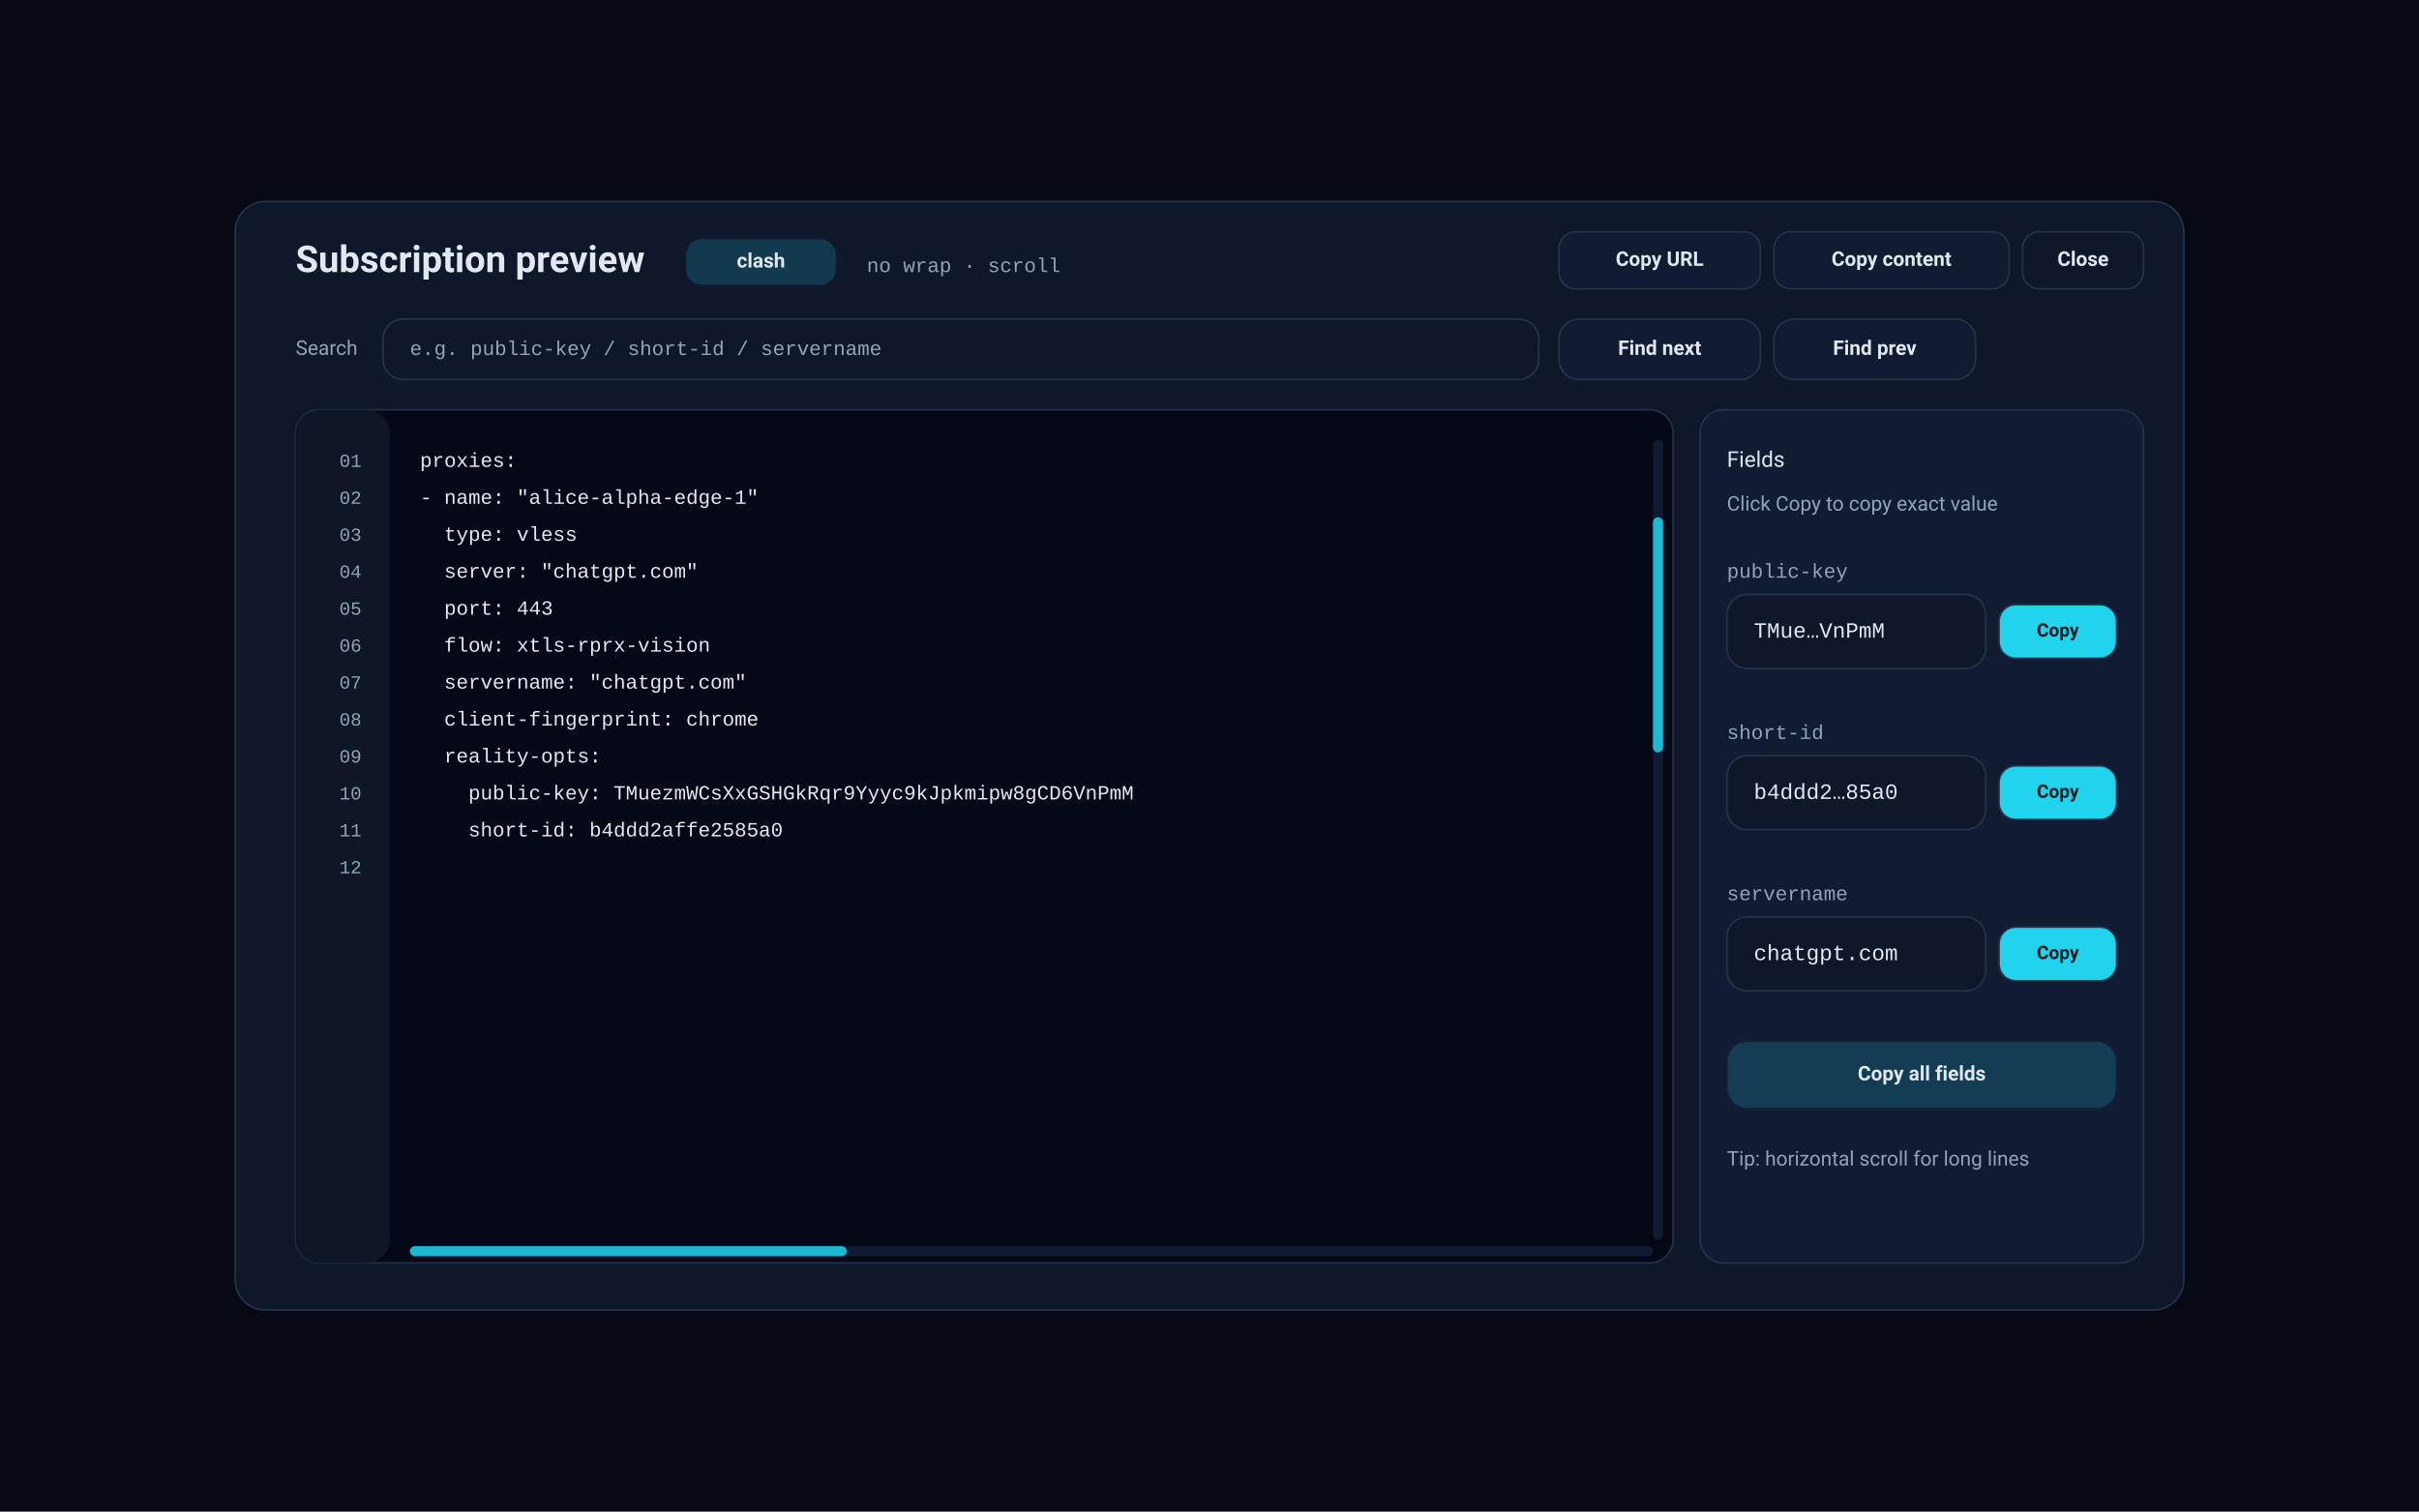
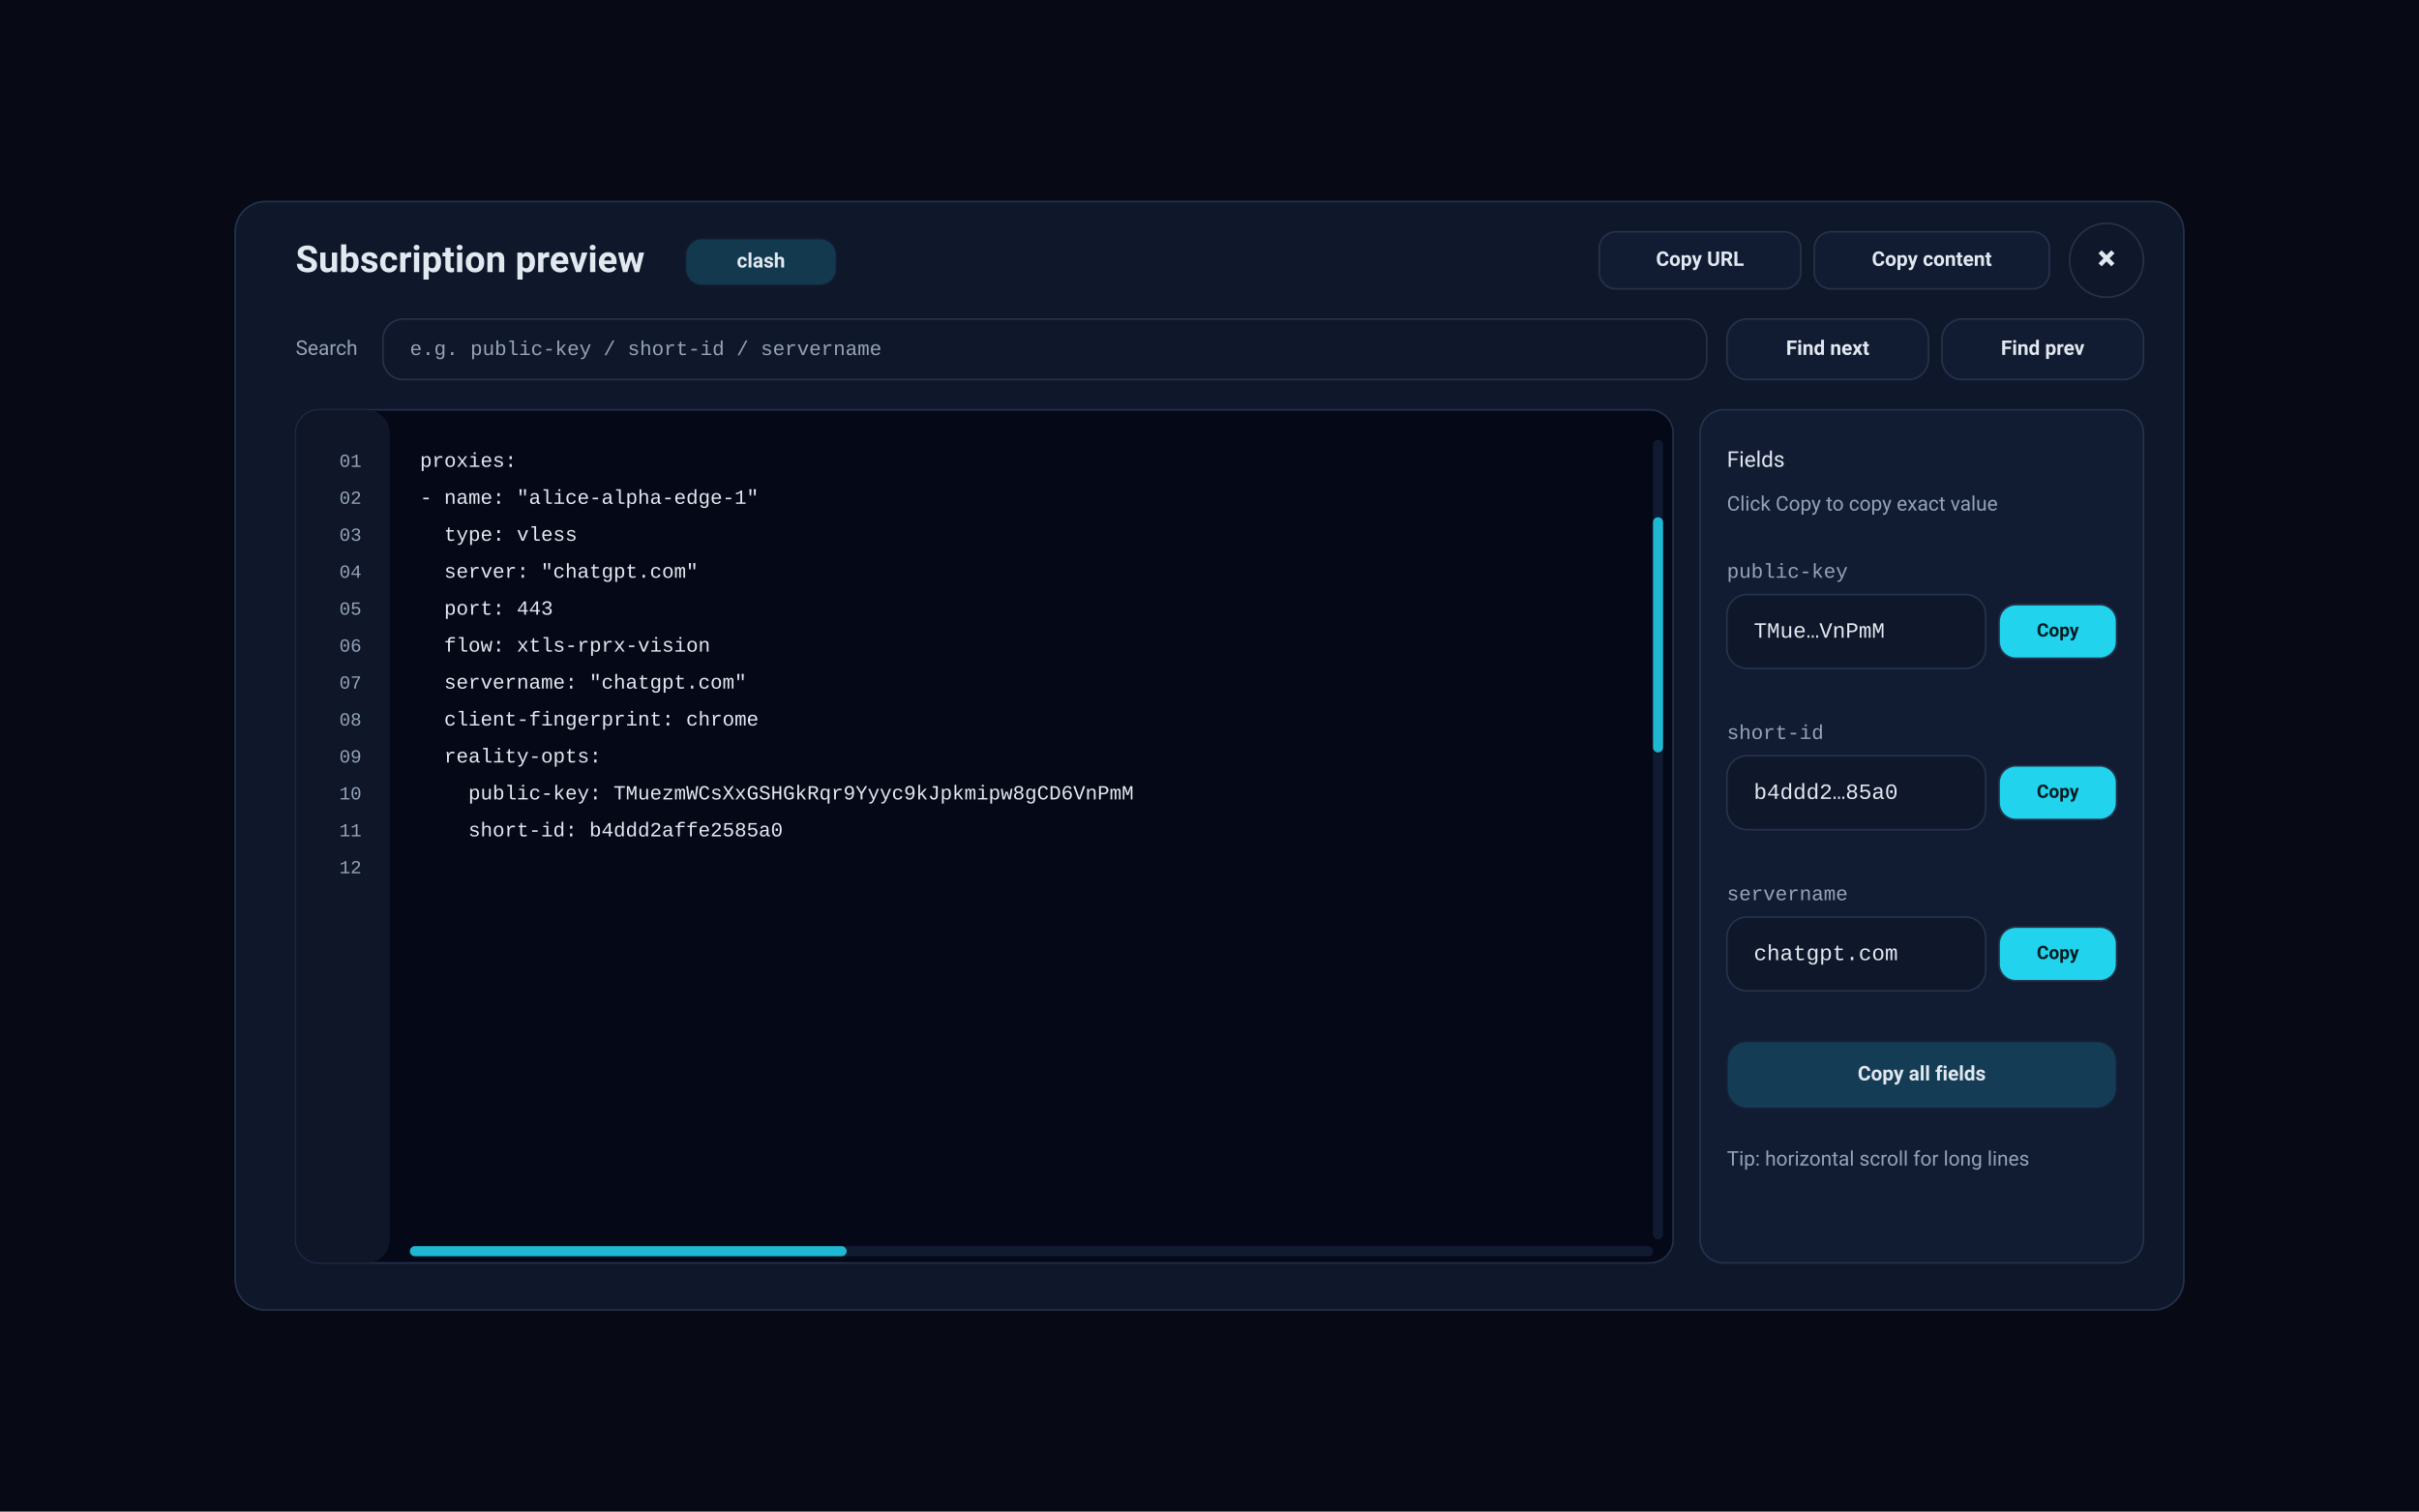
<svg xmlns="http://www.w3.org/2000/svg" width="1440" height="900" viewBox="0 0 1440 900">
  <defs>
    <style>
      .sans { font-family: ui-sans-serif, system-ui, -apple-system, "Segoe UI", Roboto, Helvetica, Arial; }
      .mono { font-family: ui-monospace, SFMono-Regular, Menlo, Monaco, Consolas, "Liberation Mono", "Courier New", monospace; }
      .t0 { font-size: 22px; font-weight: 750; fill: #e2e8f0; }
      .t1 { font-size: 14px; fill: #94a3b8; }
      .t2 { font-size: 12px; fill: #94a3b8; }
      .t3 { font-size: 13px; fill: #e2e8f0; }
      .btn { font-size: 12px; font-weight: 750; fill: #e2e8f0; }
+       .iconBtn { font-size: 20px; font-weight: 900; fill: #e2e8f0; }
      .stroke { stroke: #24324a; }

      .codeBg { fill: #050817; }
      .codeStroke { stroke: #22304a; }
      .codeText { font-size: 12px; fill: #e2e8f0; }
      .codeDim { font-size: 11px; fill: #94a3b8; }
      .pillText { font-size: 11px; font-weight: 750; fill: #031c22; }
    </style>
  </defs>
  <rect x="0" y="0" width="1440" height="900" fill="#0b1020" />
  <rect x="0" y="0" width="1440" height="900" fill="#000000" opacity="0.38" />
  <rect x="140" y="120" width="1160" height="660" rx="18" fill="#0f172a" class="stroke" stroke-width="1" />
  <text x="176" y="162" class="sans t0">Subscription preview</text>
  <rect x="408" y="142" width="90" height="28" rx="10" fill="#22d3ee" opacity="0.18" class="stroke" stroke-width="1" />
  <text x="453" y="156" class="sans btn" text-anchor="middle" dominant-baseline="middle">clash</text>
-   <text x="516" y="162" class="mono t2">no wrap · scroll</text>
-   <rect x="928" y="138" width="120" height="34" rx="10" fill="#111c33" class="stroke" stroke-width="1" />
-   <text x="988" y="155" class="sans btn" text-anchor="middle" dominant-baseline="middle">Copy URL</text>
-   <rect x="1056" y="138" width="140" height="34" rx="10" fill="#111c33" class="stroke" stroke-width="1" />
-   <text x="1126" y="155" class="sans btn" text-anchor="middle" dominant-baseline="middle">Copy content</text>
-   <rect x="1204" y="138" width="72" height="34" rx="10" fill="#0f172a" class="stroke" stroke-width="1" />
-   <text x="1240" y="155" class="sans btn" text-anchor="middle" dominant-baseline="middle">Close</text>
+   <rect x="952" y="138" width="120" height="34" rx="10" fill="#111c33" class="stroke" stroke-width="1" />
+   <text x="1012" y="155" class="sans btn" text-anchor="middle" dominant-baseline="middle">Copy URL</text>
+   <rect x="1080" y="138" width="140" height="34" rx="10" fill="#111c33" class="stroke" stroke-width="1" />
+   <text x="1150" y="155" class="sans btn" text-anchor="middle" dominant-baseline="middle">Copy content</text>
+   <rect x="1232" y="133" width="44" height="44" rx="22" fill="#0f172a" class="stroke" stroke-width="1" />
+   <text x="1254" y="155" class="sans iconBtn" text-anchor="middle" dominant-baseline="middle">×</text>
  <text x="176" y="208" class="sans t2" dominant-baseline="middle">Search</text>
-   <rect x="228" y="190" width="688" height="36" rx="12" fill="#0f172a" class="stroke" stroke-width="1" />
+   <rect x="228" y="190" width="788" height="36" rx="12" fill="#0f172a" class="stroke" stroke-width="1" />
  <text x="244" y="208" class="mono t2" dominant-baseline="middle">e.g. public-key / short-id / servername</text>
-   <rect x="928" y="190" width="120" height="36" rx="12" fill="#111c33" class="stroke" stroke-width="1" />
-   <text x="988" y="208" class="sans btn" text-anchor="middle" dominant-baseline="middle">Find next</text>
-   <rect x="1056" y="190" width="120" height="36" rx="12" fill="#111c33" class="stroke" stroke-width="1" />
-   <text x="1116" y="208" class="sans btn" text-anchor="middle" dominant-baseline="middle">Find prev</text>
+   <rect x="1028" y="190" width="120" height="36" rx="12" fill="#111c33" class="stroke" stroke-width="1" />
+   <text x="1088" y="208" class="sans btn" text-anchor="middle" dominant-baseline="middle">Find next</text>
+   <rect x="1156" y="190" width="120" height="36" rx="12" fill="#111c33" class="stroke" stroke-width="1" />
+   <text x="1216" y="208" class="sans btn" text-anchor="middle" dominant-baseline="middle">Find prev</text>
  <rect x="176" y="244" width="820" height="508" rx="14" class="codeBg codeStroke" stroke-width="1" />
  <rect x="176" y="244" width="56" height="508" rx="14" fill="#0f172a" opacity="0.9" />
  <text x="202" y="278" class="mono codeDim">01</text>
  <text x="202" y="300" class="mono codeDim">02</text>
  <text x="202" y="322" class="mono codeDim">03</text>
  <text x="202" y="344" class="mono codeDim">04</text>
  <text x="202" y="366" class="mono codeDim">05</text>
  <text x="202" y="388" class="mono codeDim">06</text>
  <text x="202" y="410" class="mono codeDim">07</text>
  <text x="202" y="432" class="mono codeDim">08</text>
  <text x="202" y="454" class="mono codeDim">09</text>
  <text x="202" y="476" class="mono codeDim">10</text>
  <text x="202" y="498" class="mono codeDim">11</text>
  <text x="202" y="520" class="mono codeDim">12</text>
  <text x="250" y="278" class="mono codeText" xml:space="preserve">proxies:</text>
  <text x="250" y="300" class="mono codeText" xml:space="preserve">- name: "alice-alpha-edge-1"</text>
  <text x="250" y="322" class="mono codeText" xml:space="preserve">  type: vless</text>
  <text x="250" y="344" class="mono codeText" xml:space="preserve">  server: "chatgpt.com"</text>
  <text x="250" y="366" class="mono codeText" xml:space="preserve">  port: 443</text>
  <text x="250" y="388" class="mono codeText" xml:space="preserve">  flow: xtls-rprx-vision</text>
  <text x="250" y="410" class="mono codeText" xml:space="preserve">  servername: "chatgpt.com"</text>
  <text x="250" y="432" class="mono codeText" xml:space="preserve">  client-fingerprint: chrome</text>
  <text x="250" y="454" class="mono codeText" xml:space="preserve">  reality-opts:</text>
  <text x="250" y="476" class="mono codeText" xml:space="preserve">    public-key: TMuezmWCsXxGSHGkRqr9Yyyc9kJpkmipw8gCD6VnPmM</text>
  <text x="250" y="498" class="mono codeText" xml:space="preserve">    short-id: b4ddd2affe2585a0</text>
  <rect x="244" y="742" width="740" height="6" rx="3" fill="#111c33" opacity="0.95" />
  <rect x="244" y="742" width="260" height="6" rx="3" fill="#22d3ee" opacity="0.85" />
  <rect x="984" y="262" width="6" height="476" rx="3" fill="#111c33" opacity="0.95" />
  <rect x="984" y="308" width="6" height="140" rx="3" fill="#22d3ee" opacity="0.85" />
  <rect x="1012" y="244" width="264" height="508" rx="14" fill="#111c33" class="stroke" stroke-width="1" />
  <text x="1028" y="278" class="sans t3">Fields</text>
  <text x="1028" y="304" class="sans t2">Click Copy to copy exact value</text>
  <text x="1028" y="344" class="mono t2">public-key</text>
  <rect x="1028" y="354" width="154" height="44" rx="12" fill="#0f172a" class="stroke" stroke-width="1" />
  <text x="1044" y="376" class="mono t3" dominant-baseline="middle">TMue…VnPmM</text>
  <rect x="1190" y="360" width="70" height="32" rx="10" fill="#22d3ee" class="stroke" stroke-width="1" />
  <text x="1225" y="376" class="sans pillText" text-anchor="middle" dominant-baseline="middle">Copy</text>
  <text x="1028" y="440" class="mono t2">short-id</text>
  <rect x="1028" y="450" width="154" height="44" rx="12" fill="#0f172a" class="stroke" stroke-width="1" />
  <text x="1044" y="472" class="mono t3" dominant-baseline="middle">b4ddd2…85a0</text>
  <rect x="1190" y="456" width="70" height="32" rx="10" fill="#22d3ee" class="stroke" stroke-width="1" />
  <text x="1225" y="472" class="sans pillText" text-anchor="middle" dominant-baseline="middle">Copy</text>
  <text x="1028" y="536" class="mono t2">servername</text>
  <rect x="1028" y="546" width="154" height="44" rx="12" fill="#0f172a" class="stroke" stroke-width="1" />
  <text x="1044" y="568" class="mono t3" dominant-baseline="middle">chatgpt.com</text>
  <rect x="1190" y="552" width="70" height="32" rx="10" fill="#22d3ee" class="stroke" stroke-width="1" />
  <text x="1225" y="568" class="sans pillText" text-anchor="middle" dominant-baseline="middle">Copy</text>
  <rect x="1028" y="620" width="232" height="40" rx="12" fill="#22d3ee" opacity="0.18" class="stroke" stroke-width="1" />
  <text x="1144" y="640" class="sans btn" text-anchor="middle" dominant-baseline="middle">Copy all fields</text>
  <text x="1028" y="694" class="sans t2">Tip: horizontal scroll for long lines</text>
</svg>
